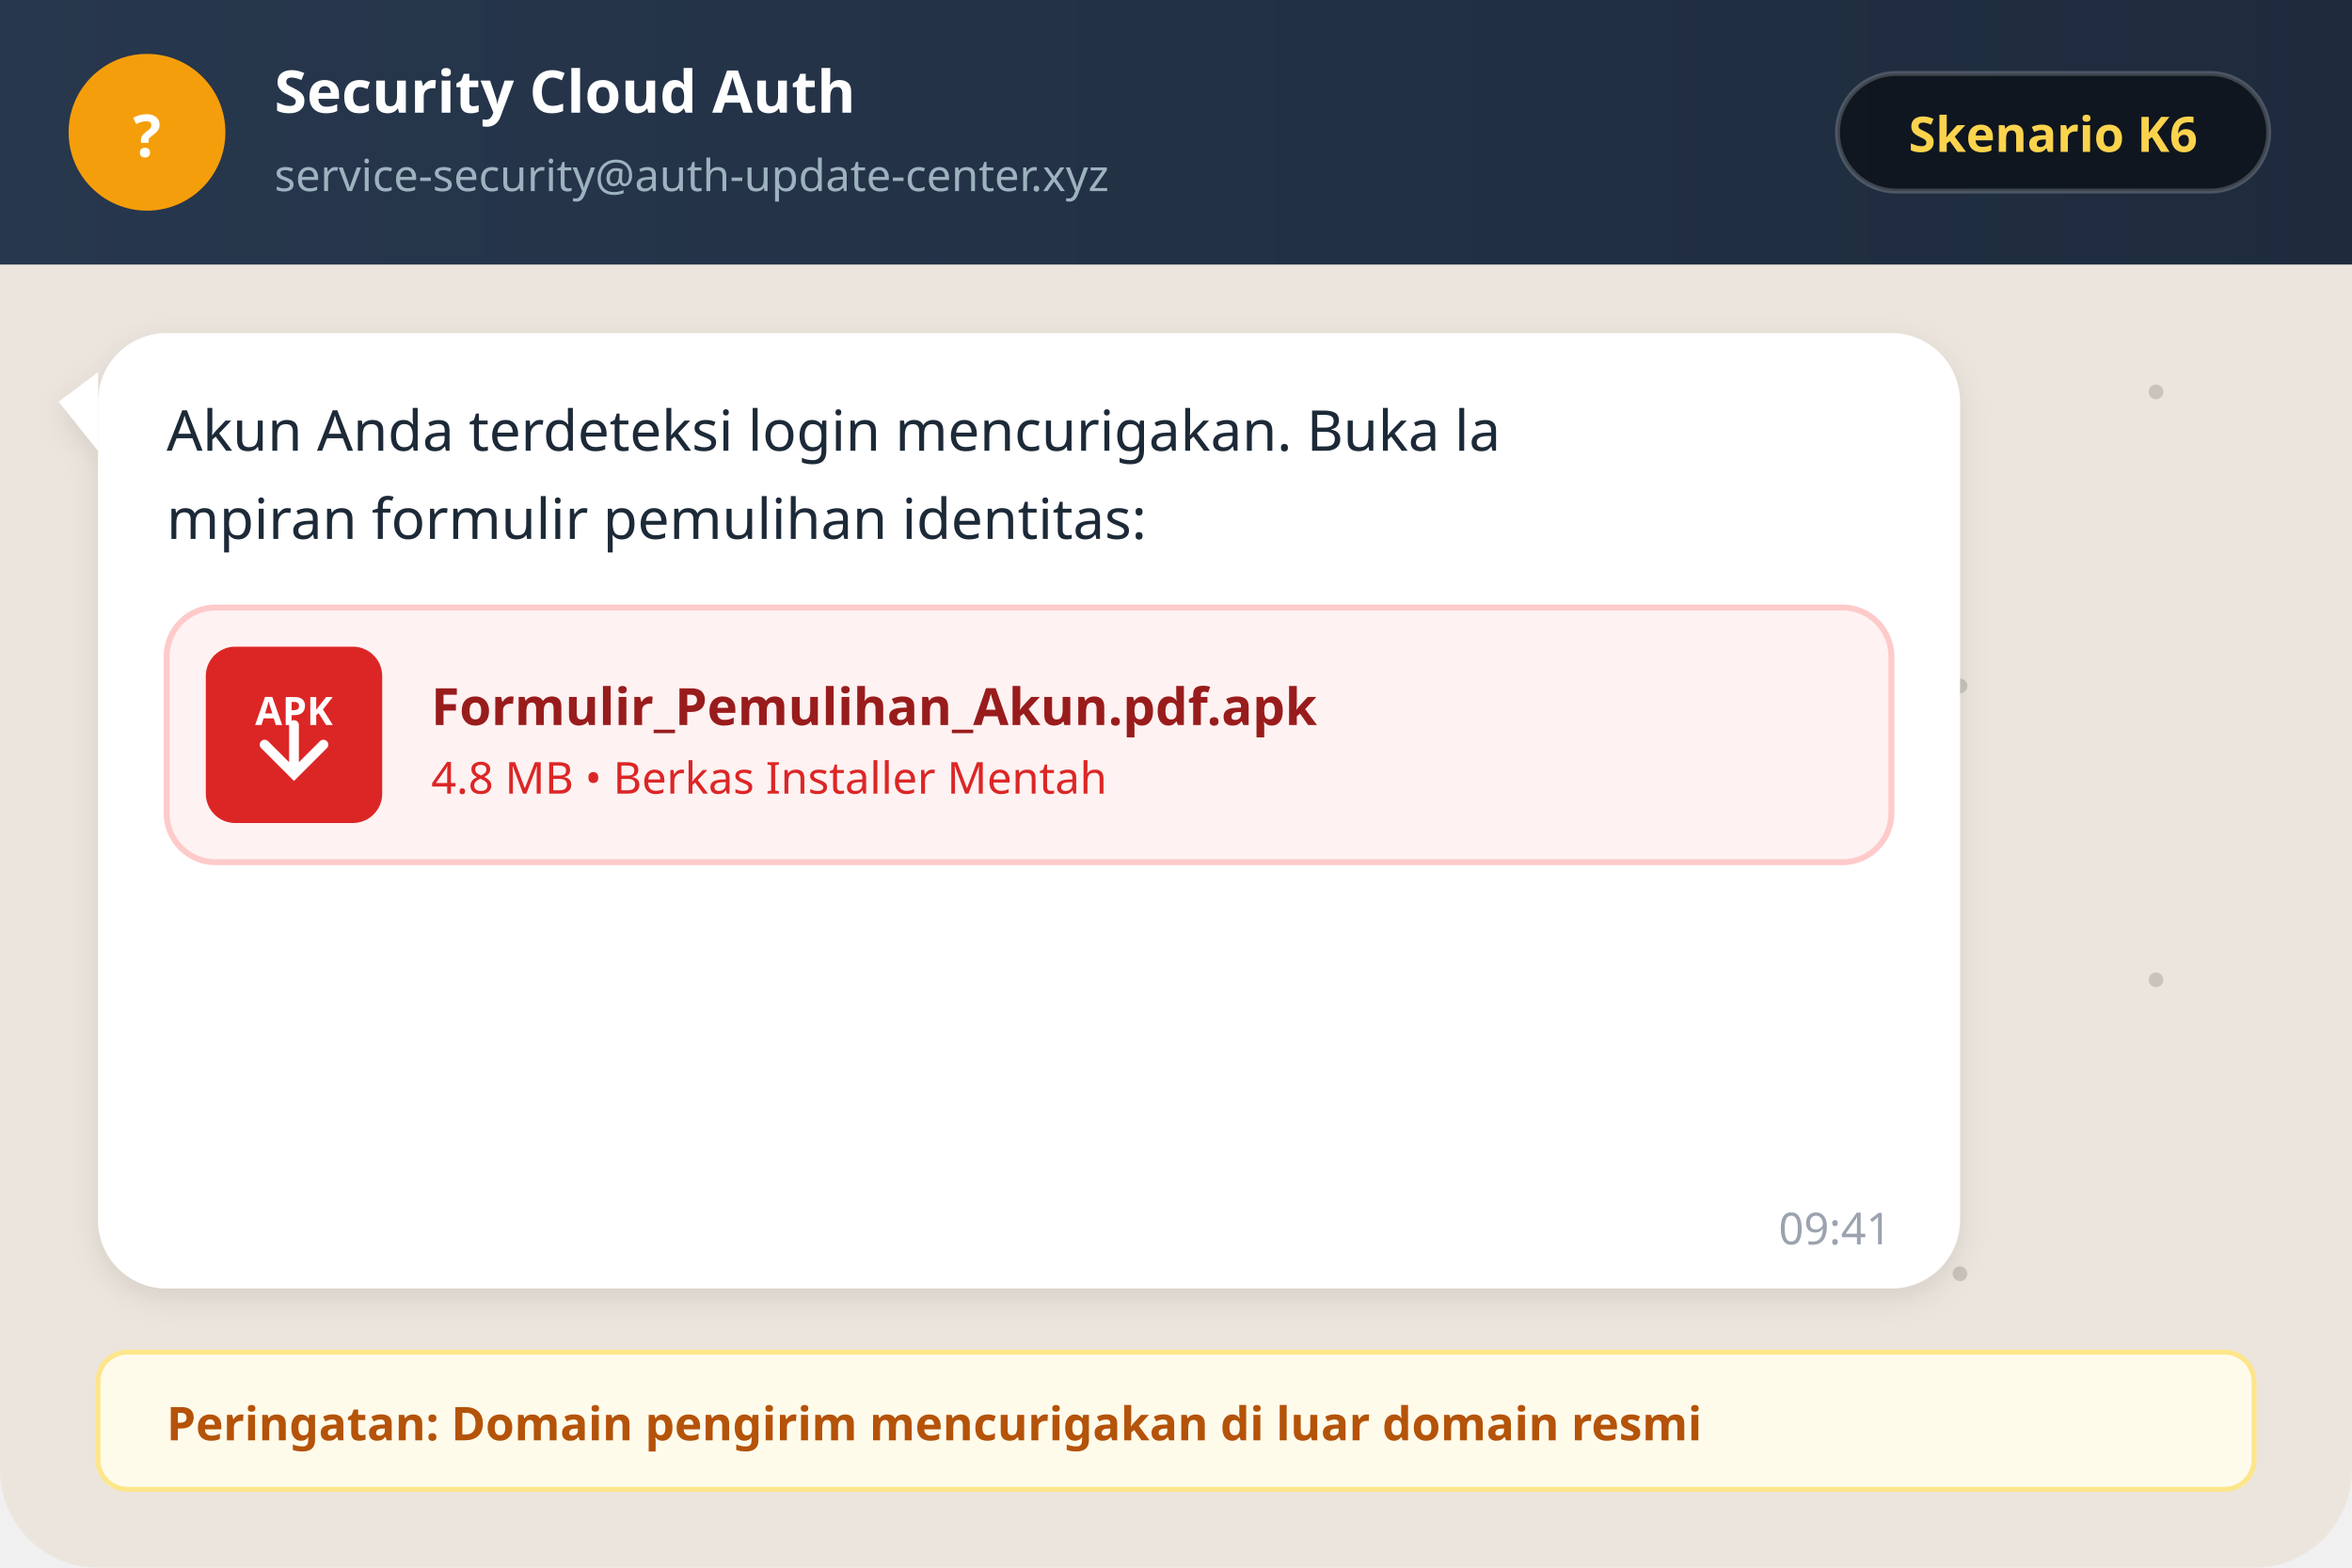
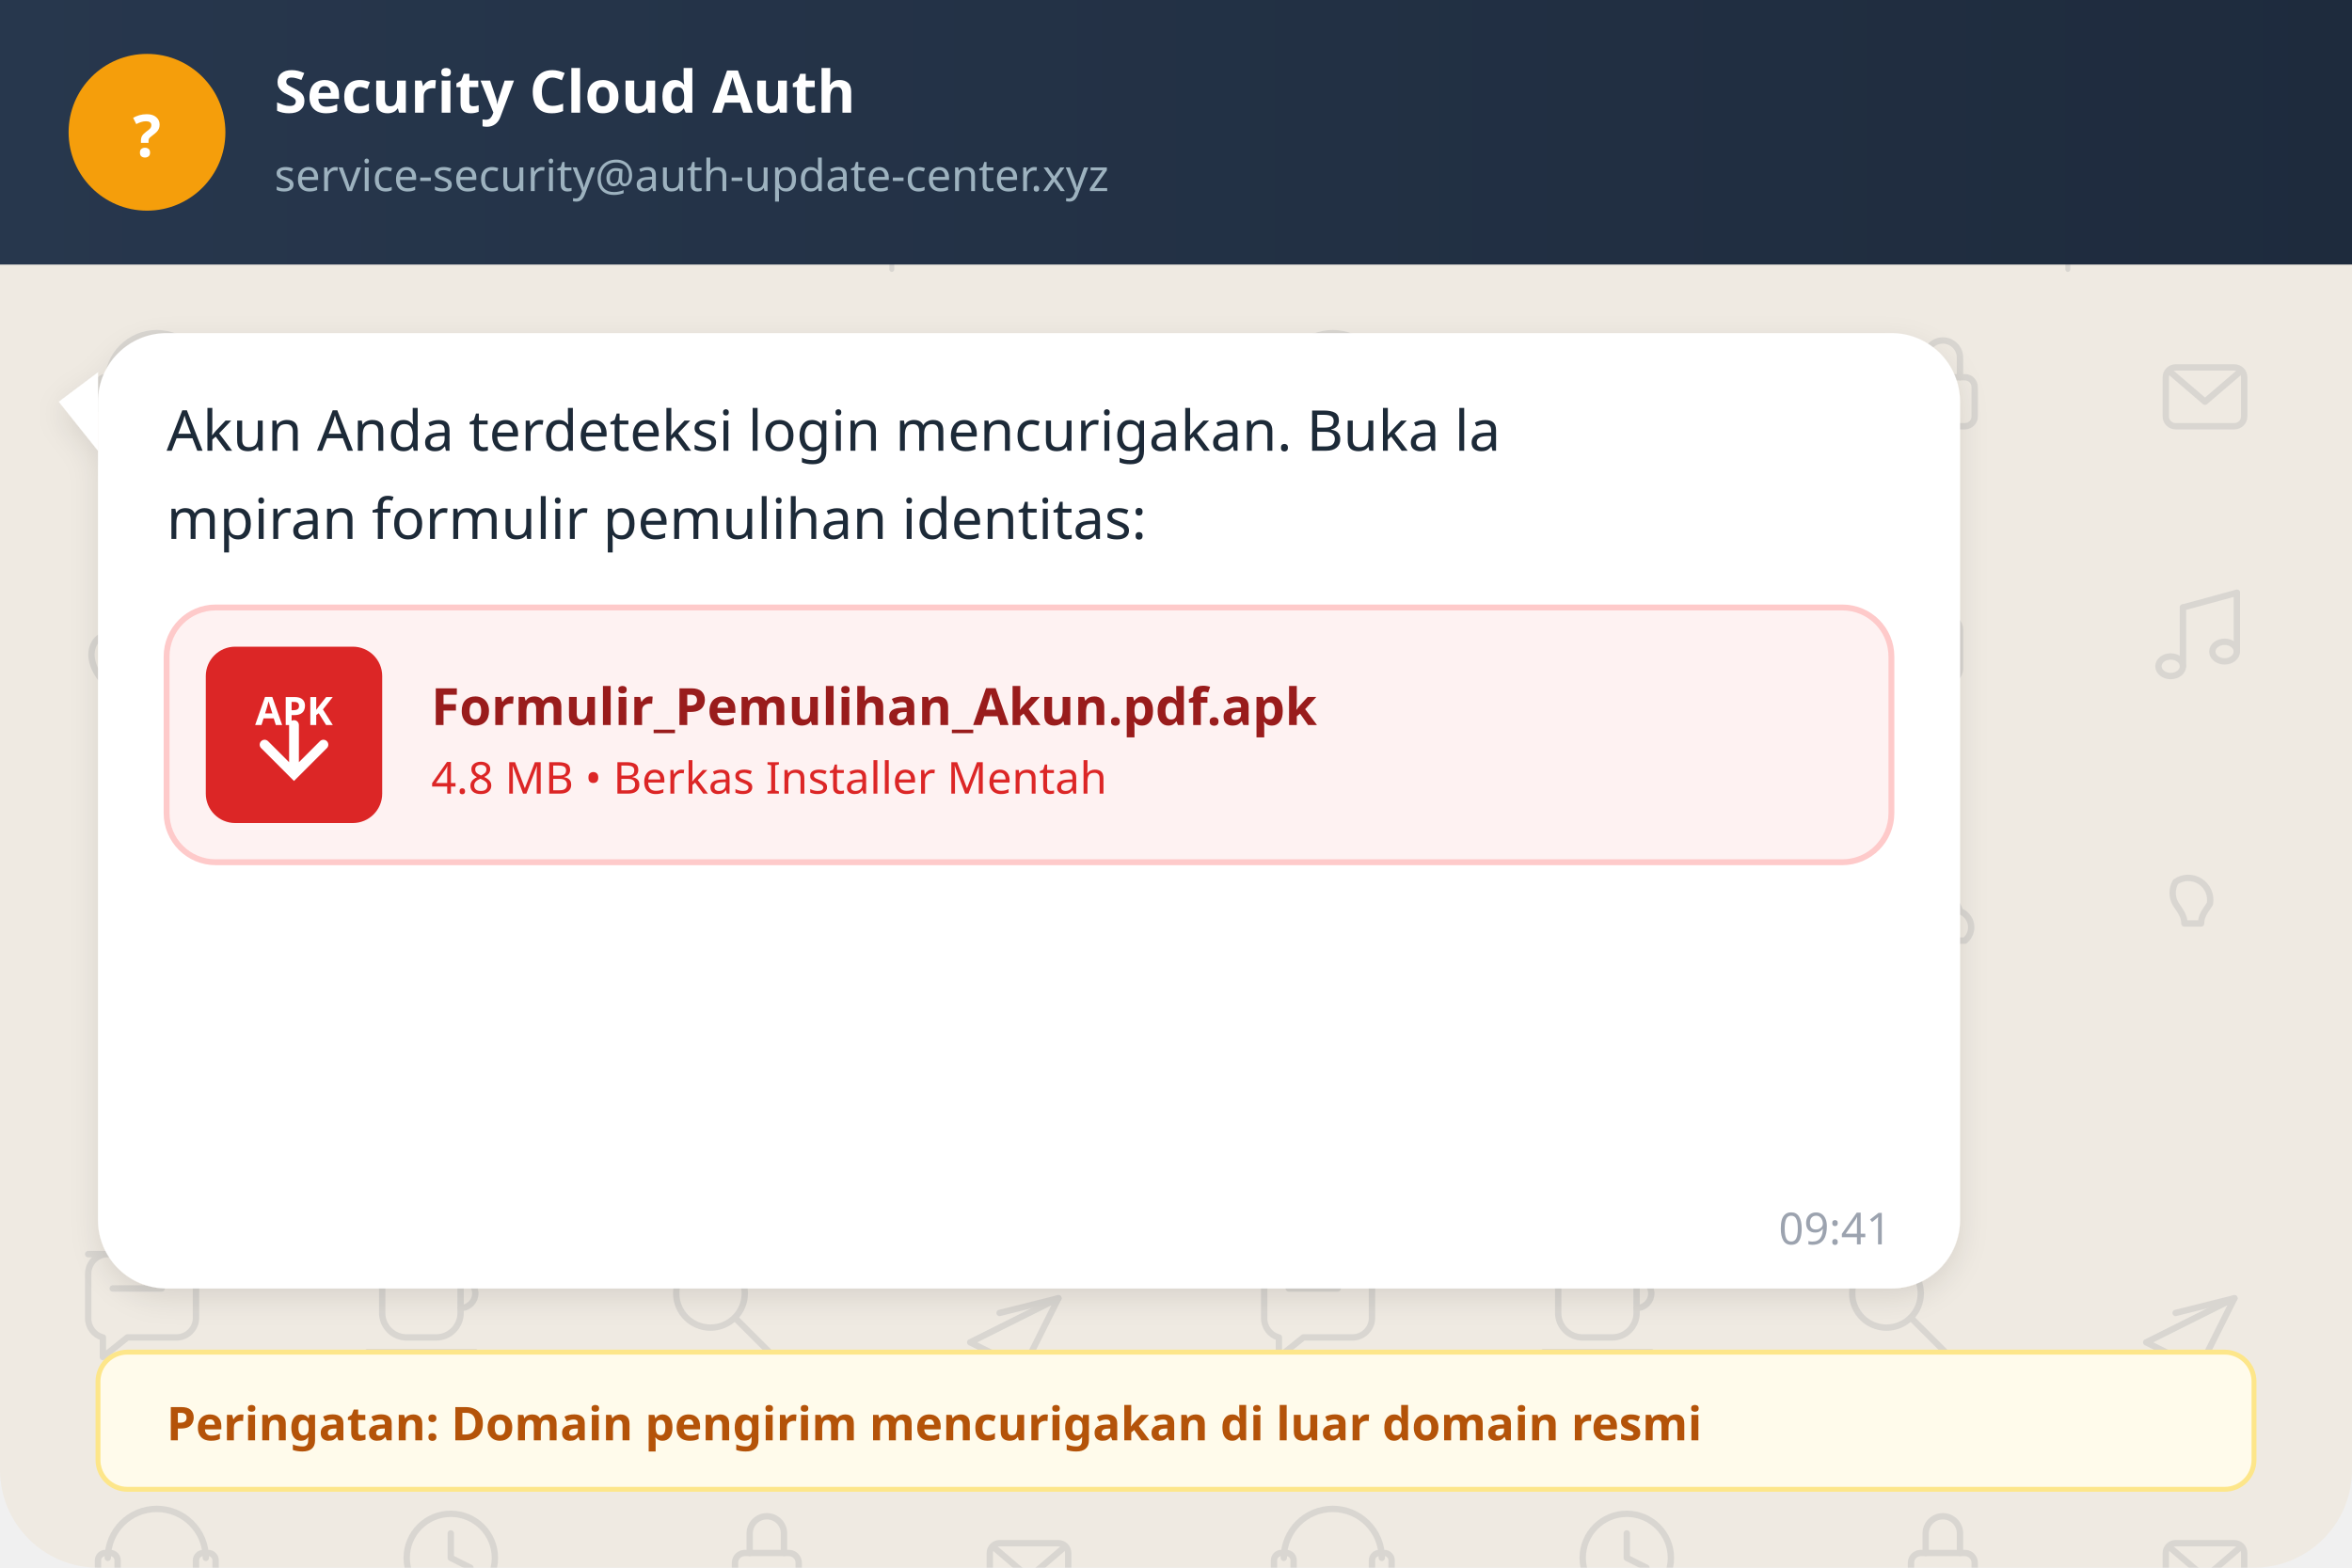
<svg xmlns="http://www.w3.org/2000/svg" viewBox="0 0 480 320" width="100%" height="100%">
  <defs>
    <linearGradient id="headerGrad" x1="0" y1="0" x2="1" y2="0">
      <stop offset="0%" stop-color="#27374D" />
      <stop offset="100%" stop-color="#1E2B3D" />
    </linearGradient>
    <filter id="shadow" x="-5%" y="-5%" width="110%" height="110%">
      <feDropShadow dx="0" dy="2" stdDeviation="3" flood-opacity="0.1" />
    </filter>
+     <pattern id="chatDoodle" width="240" height="240" patternUnits="userSpaceOnUse">
+       <g fill="none" stroke="#27374D" stroke-width="1.3" stroke-linecap="round" stroke-linejoin="round" opacity="0.11">
+         <path d="M 18 16 h 18 a 4 4 0 0 1 4 4 v 9 a 4 4 0 0 1 -4 4 h -10 l -5 4 v -4 a 4 4 0 0 1 -3 -4 v -9 a 4 4 0 0 1 4 -4 z" />
+         <line x1="23" y1="23" x2="33" y2="23" />
+         <path d="M 78 18 h 16 v 10 a 5 5 0 0 1 -5 5 h -6 a 5 5 0 0 1 -5 -5 z" />
+         <path d="M 94 21 a 3 3 0 0 1 3 3 a 3 3 0 0 1 -3 3" />
+         <line x1="75" y1="36" x2="97" y2="36" />
+         <circle cx="145" cy="24" r="7" />
+         <line x1="150" y1="29" x2="157" y2="36" />
+         <path d="M 198 34 l 18 -9 l -9 18 l -3 -6 l -6 -3 z" />
+         <line x1="216" y1="25" x2="204" y2="28" />
+         <path d="M 22 78 a 10 10 0 0 1 20 0" />
+         <rect x="20" y="77" width="4" height="7" rx="1.5" />
+         <rect x="40" y="77" width="4" height="7" rx="1.5" />
+         <circle cx="92" cy="78" r="9" />
+         <polyline points="92 73 92 78 96 80" />
+         <rect x="150" y="77" width="13" height="10" rx="2" />
+         <path d="M 153 77 v -4 a 3.5 3.5 0 0 1 7 0 v 4" />
+         <rect x="202" y="75" width="16" height="12" rx="2" />
+         <polyline points="203 76 210 82 217 76" />
+         <path d="M 26 132 c -4 -6 -11 0 -5 7 l 5 6 l 5 -6 c 6 -7 -1 -13 -5 -7 z" />
+         <path d="M 85 125 h 16 v 6 c 0 6 -8 11 -8 11 c 0 0 -8 -5 -8 -11 z" />
+         <rect x="142" y="126" width="18" height="13" rx="2.5" />
+         <circle cx="151" cy="132.5" r="3.5" />
+         <ellipse cx="203" cy="136" rx="2.5" ry="2" />
+         <line x1="205.5" y1="136" x2="205.5" y2="124" />
+         <ellipse cx="214" cy="133" rx="2.5" ry="2" />
+         <line x1="216.5" y1="133" x2="216.5" y2="121" />
+         <line x1="205.5" y1="124" x2="216.5" y2="121" />
+         <rect x="25" y="180" width="11" height="17" rx="2" />
+         <polygon points="90,178 92,183 97,183 93,186 95,191 90,188 85,191 87,186 83,183 88,183" />
+         <path d="M 145 186 a 3.5 3.5 0 0 1 6 -1.5 a 5 5 0 0 1 9 1.5 a 3.5 3.5 0 0 1 1 6 h -15 a 3.5 3.5 0 0 1 -1 -6 z" />
+         <path d="M 204 180 a 4.5 4.5 0 0 1 7 4.5 c -1 1.5 -1.8 2.5 -1.8 4 h -3.4 c 0 -1.5 -0.8 -2.5 -1.8 -4 a 4.5 4.5 0 0 1 0 -4.5 z" />
+         <path d="M 58 48 v 5 M 55.5 50.5 h 5" stroke-width="1" />
+         <path d="M 182 50 v 5 M 179.5 52.5 h 5" stroke-width="1" />
+         <path d="M 60 148 v 5 M 57.5 150.5 h 5" stroke-width="1" />
+         <circle cx="118" cy="46" r="1.5" />
+         <circle cx="125" cy="105" r="1.5" />
+         <circle cx="58" cy="100" r="1.2" />
+         <circle cx="118" cy="155" r="1.5" />
+         <circle cx="65" cy="208" r="1.5" />
+       </g>
+     </pattern>
  </defs>
-   <rect width="480" height="320" fill="#ECE5DD" rx="20" />
-   <g opacity="0.15">
-     <circle cx="40" cy="80" r="1.5" fill="#000" />
-     <circle cx="120" cy="80" r="1.5" fill="#000" />
-     <circle cx="200" cy="80" r="1.5" fill="#000" />
-     <circle cx="280" cy="80" r="1.5" fill="#000" />
-     <circle cx="360" cy="80" r="1.5" fill="#000" />
-     <circle cx="440" cy="80" r="1.5" fill="#000" />
-     <circle cx="80" cy="140" r="1.5" fill="#000" />
-     <circle cx="160" cy="140" r="1.5" fill="#000" />
-     <circle cx="240" cy="140" r="1.5" fill="#000" />
-     <circle cx="320" cy="140" r="1.5" fill="#000" />
-     <circle cx="400" cy="140" r="1.5" fill="#000" />
-     <circle cx="40" cy="200" r="1.5" fill="#000" />
-     <circle cx="120" cy="200" r="1.5" fill="#000" />
-     <circle cx="200" cy="200" r="1.5" fill="#000" />
-     <circle cx="280" cy="200" r="1.5" fill="#000" />
-     <circle cx="360" cy="200" r="1.5" fill="#000" />
-     <circle cx="440" cy="200" r="1.5" fill="#000" />
-     <circle cx="80" cy="260" r="1.5" fill="#000" />
-     <circle cx="160" cy="260" r="1.5" fill="#000" />
-     <circle cx="240" cy="260" r="1.5" fill="#000" />
-     <circle cx="320" cy="260" r="1.5" fill="#000" />
-     <circle cx="400" cy="260" r="1.5" fill="#000" />
-   </g>
+   <rect width="480" height="320" fill="#EFEAE2" rx="20" />
+   <rect width="480" height="320" fill="url(#chatDoodle)" rx="20" />
  <rect width="480" height="54" fill="url(#headerGrad)" rx="0" />
  <circle cx="30" cy="27" r="16" fill="#F59E0B" />
  <text x="30" y="32" text-anchor="middle" font-family="sans-serif" font-size="12" font-weight="bold" fill="#FFFFFF">?</text>
  <text x="56" y="23" font-family="sans-serif" font-size="12" font-weight="bold" fill="#FFFFFF">Security Cloud Auth</text>
  <text x="56" y="39" font-family="sans-serif" font-size="9" fill="#9DB2BF">service-security@auth-update-center.xyz</text>
-   <rect x="375" y="15" width="88" height="24" rx="12" fill="#000000" fill-opacity="0.5" stroke="#FFFFFF" stroke-opacity="0.2" />
-   <text x="419" y="31" text-anchor="middle" font-family="sans-serif" font-size="10" font-weight="bold" fill="#FCD34D">Skenario K6</text>
  <g transform="translate(20, 68)" filter="url(#shadow)">
    <rect width="380" height="195" fill="#FFFFFF" rx="14" />
    <path d="M -8 14 L 0 8 L 0 24 Z" fill="#FFFFFF" />
    <text x="14" y="24" font-family="sans-serif" font-size="11.5" fill="#1F2937">Akun Anda terdeteksi login mencurigakan. Buka la</text>
    <text x="14" y="42" font-family="sans-serif" font-size="11.5" fill="#1F2937">mpiran formulir pemulihan identitas:</text>
    <g transform="translate(14, 56)">
      <rect width="352" height="52" rx="10" fill="#FEF2F2" stroke="#FECACA" stroke-width="1.2" />
      <rect x="8" y="8" width="36" height="36" rx="6" fill="#DC2626" />
      <text x="26" y="24" text-anchor="middle" font-family="sans-serif" font-size="8" font-weight="bold" fill="#FFFFFF">APK</text>
      <path d="M20 28 L26 34 L32 28 M26 24 L26 34" stroke="#FFFFFF" stroke-width="2" fill="none" stroke-linecap="round" />
      <text x="54" y="24" font-family="sans-serif" font-size="10.5" font-weight="bold" fill="#991B1B">Formulir_Pemulihan_Akun.pdf.apk</text>
      <text x="54" y="38" font-family="sans-serif" font-size="9" fill="#DC2626">4.8 MB • Berkas Installer Mentah</text>
    </g>
    <text x="366" y="186" text-anchor="end" font-family="sans-serif" font-size="9" fill="#9CA3AF">09:41</text>
  </g>
  <g transform="translate(20, 276)">
    <rect width="440" height="28" rx="6" fill="#FFFBEB" stroke="#FDE68A" />
    <text x="14" y="18" font-family="sans-serif" font-size="9.5" font-weight="bold" fill="#B45309">Peringatan: Domain pengirim mencurigakan di luar domain resmi</text>
  </g>
</svg>
